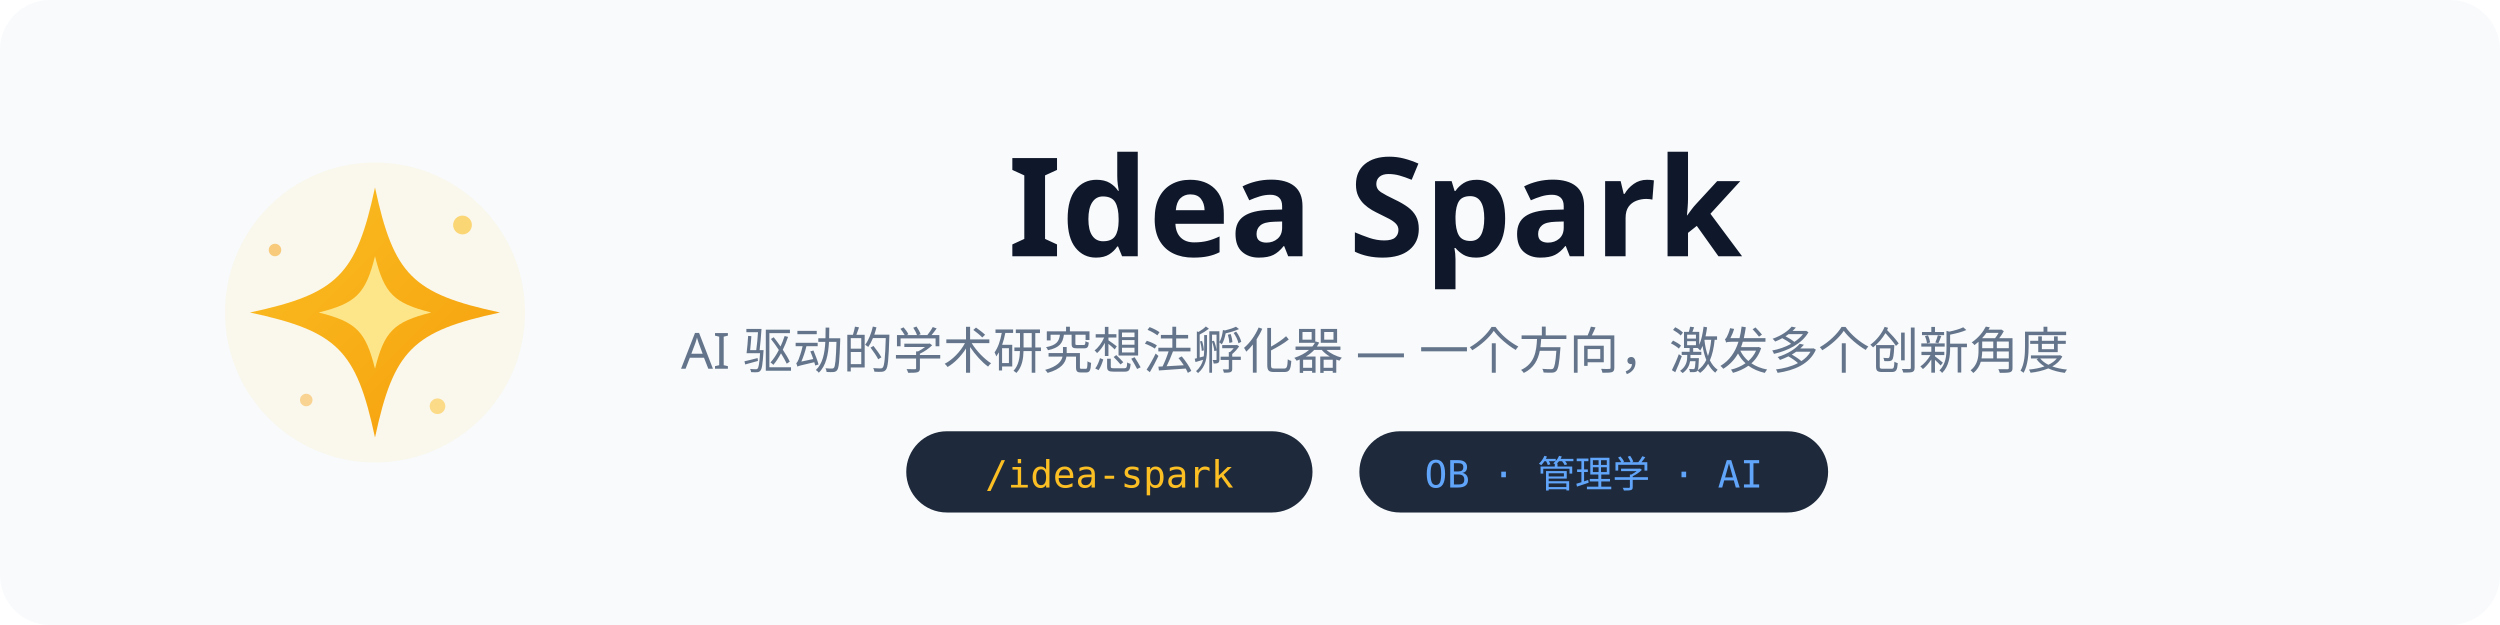
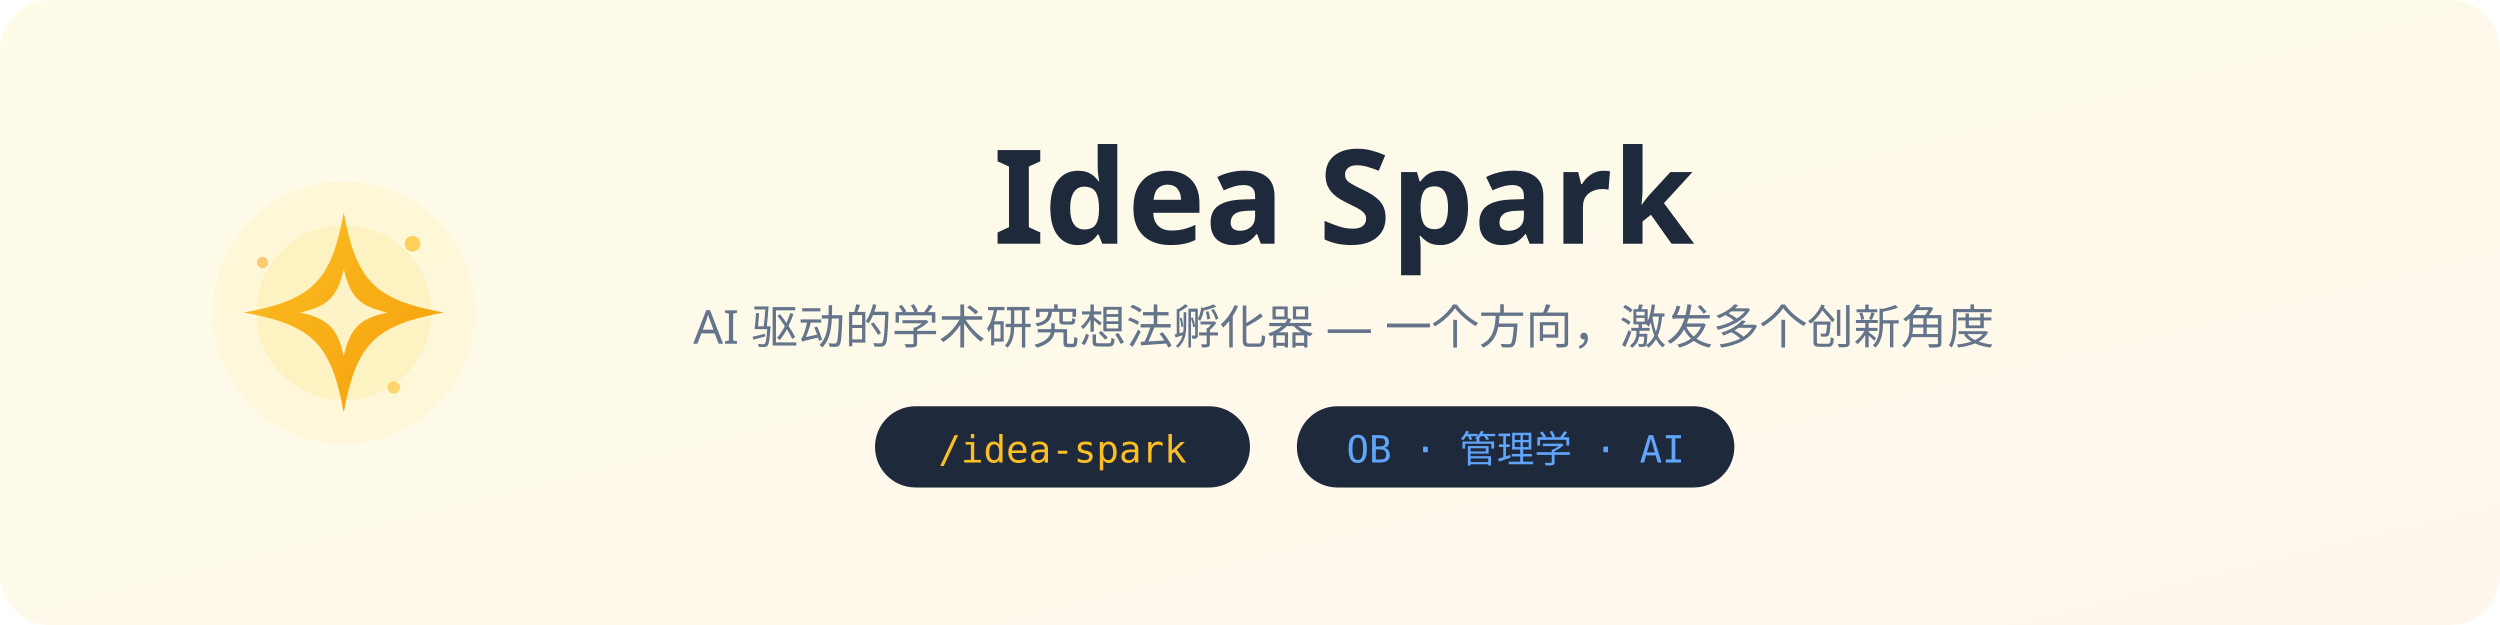
<svg xmlns="http://www.w3.org/2000/svg" width="800" height="200" viewBox="0 0 800 200">
  <defs>
    <style>
      @media (prefers-color-scheme: dark) {
        .bg { fill: #0f172a; }
        .title { fill: #f1f5f9; }
        .sub { fill: #94a3b8; }
        .pill-bg { fill: #1e293b; }
-         .spark { fill: #fbbf24; }
-         .spark-inner { fill: #fde68a; }
      }
    </style>
    <linearGradient id="sparkGrad" x1="0%" y1="0%" x2="100%" y2="100%">
      <stop offset="0%" style="stop-color:#fbbf24;stop-opacity:1" />
      <stop offset="100%" style="stop-color:#f59e0b;stop-opacity:1" />
    </linearGradient>
+     <linearGradient id="bgGrad" x1="0%" y1="0%" x2="100%" y2="100%">
+       <stop offset="0%" style="stop-color:#fefce8;stop-opacity:1" />
+       <stop offset="100%" style="stop-color:#fff7ed;stop-opacity:1" />
+     </linearGradient>
  </defs>
-   <rect class="bg" width="800" height="200" rx="16" fill="#f8fafc" />
-   <g transform="translate(120,100)">
-     <circle cx="0" cy="0" r="48" fill="#fef3c7" opacity="0.3" />
-     <path d="M0,-40 C6,-12 12,-6 40,0 C12,6 6,12 0,40 C-6,12 -12,6 -40,0 C-12,-6 -6,-12 0,-40Z" fill="url(#sparkGrad)" class="spark" />
-     <path d="M0,-18 C3,-6 6,-3 18,0 C6,3 3,6 0,18 C-3,6 -6,3 -18,0 C-6,-3 -3,-6 0,-18Z" fill="#fde68a" class="spark-inner" />
-     <circle cx="28" cy="-28" r="3" fill="#fbbf24" opacity="0.6" />
-     <circle cx="-32" cy="-20" r="2" fill="#f59e0b" opacity="0.5" />
-     <circle cx="20" cy="30" r="2.5" fill="#fbbf24" opacity="0.5" />
-     <circle cx="-22" cy="28" r="2" fill="#f59e0b" opacity="0.4" />
+   <rect class="bg" width="800" height="200" rx="16" fill="url(#bgGrad)" />
+   <g transform="translate(110,100)">
+     <circle cx="0" cy="0" r="42" fill="#fef3c7" opacity="0.5" />
+     <circle cx="0" cy="0" r="28" fill="#fde68a" opacity="0.3" />
+     <path d="M0,-32 C4,-10 10,-4 32,0 C10,4 4,10 0,32 C-4,10 -10,4 -32,0 C-10,-4 -4,-10 0,-32Z" fill="url(#sparkGrad)" />
+     <path d="M0,-14 C2,-5 5,-2 14,0 C5,2 2,5 0,14 C-2,5 -5,2 -14,0 C-5,-2 -2,-5 0,-14Z" fill="#fef3c7" />
+     <circle cx="22" cy="-22" r="2.5" fill="#fbbf24" opacity="0.7" />
+     <circle cx="-26" cy="-16" r="1.8" fill="#f59e0b" opacity="0.5" />
+     <circle cx="16" cy="24" r="2" fill="#fbbf24" opacity="0.6" />
  </g>
-   <text x="440" y="82" text-anchor="middle" font-family="system-ui, sans-serif" font-size="44" font-weight="bold" class="title" fill="#0f172a">
+   <text x="430" y="78" text-anchor="middle" font-family="system-ui, sans-serif" font-size="42" font-weight="bold" class="title" fill="#1e293b">
    Idea Spark
  </text>
-   <text x="440" y="118" text-anchor="middle" font-family="system-ui, sans-serif" font-size="16" class="sub" fill="#64748b">
+   <text x="430" y="110" text-anchor="middle" font-family="system-ui, sans-serif" font-size="15" class="sub" fill="#64748b">
    AI 驱动的学术研究想法孵化器 — 一个方向，激发多个创新角度
  </text>
-   <rect x="290" y="138" width="130" height="26" rx="13" class="pill-bg" fill="#1e293b" />
-   <text x="355" y="156" text-anchor="middle" font-family="monospace" font-size="12" fill="#fbbf24">
+   <rect x="280" y="130" width="120" height="26" rx="13" class="pill-bg" fill="#1e293b" />
+   <text x="340" y="148" text-anchor="middle" font-family="monospace" font-size="12" fill="#fbbf24">
    /idea-spark
  </text>
-   <rect x="435" y="138" width="150" height="26" rx="13" class="pill-bg" fill="#1e293b" />
-   <text x="510" y="156" text-anchor="middle" font-family="monospace" font-size="12" fill="#60a5fa">
+   <rect x="415" y="130" width="140" height="26" rx="13" class="pill-bg" fill="#1e293b" />
+   <text x="485" y="148" text-anchor="middle" font-family="monospace" font-size="12" fill="#60a5fa">
    OB · 管理学 · AI
  </text>
</svg>
